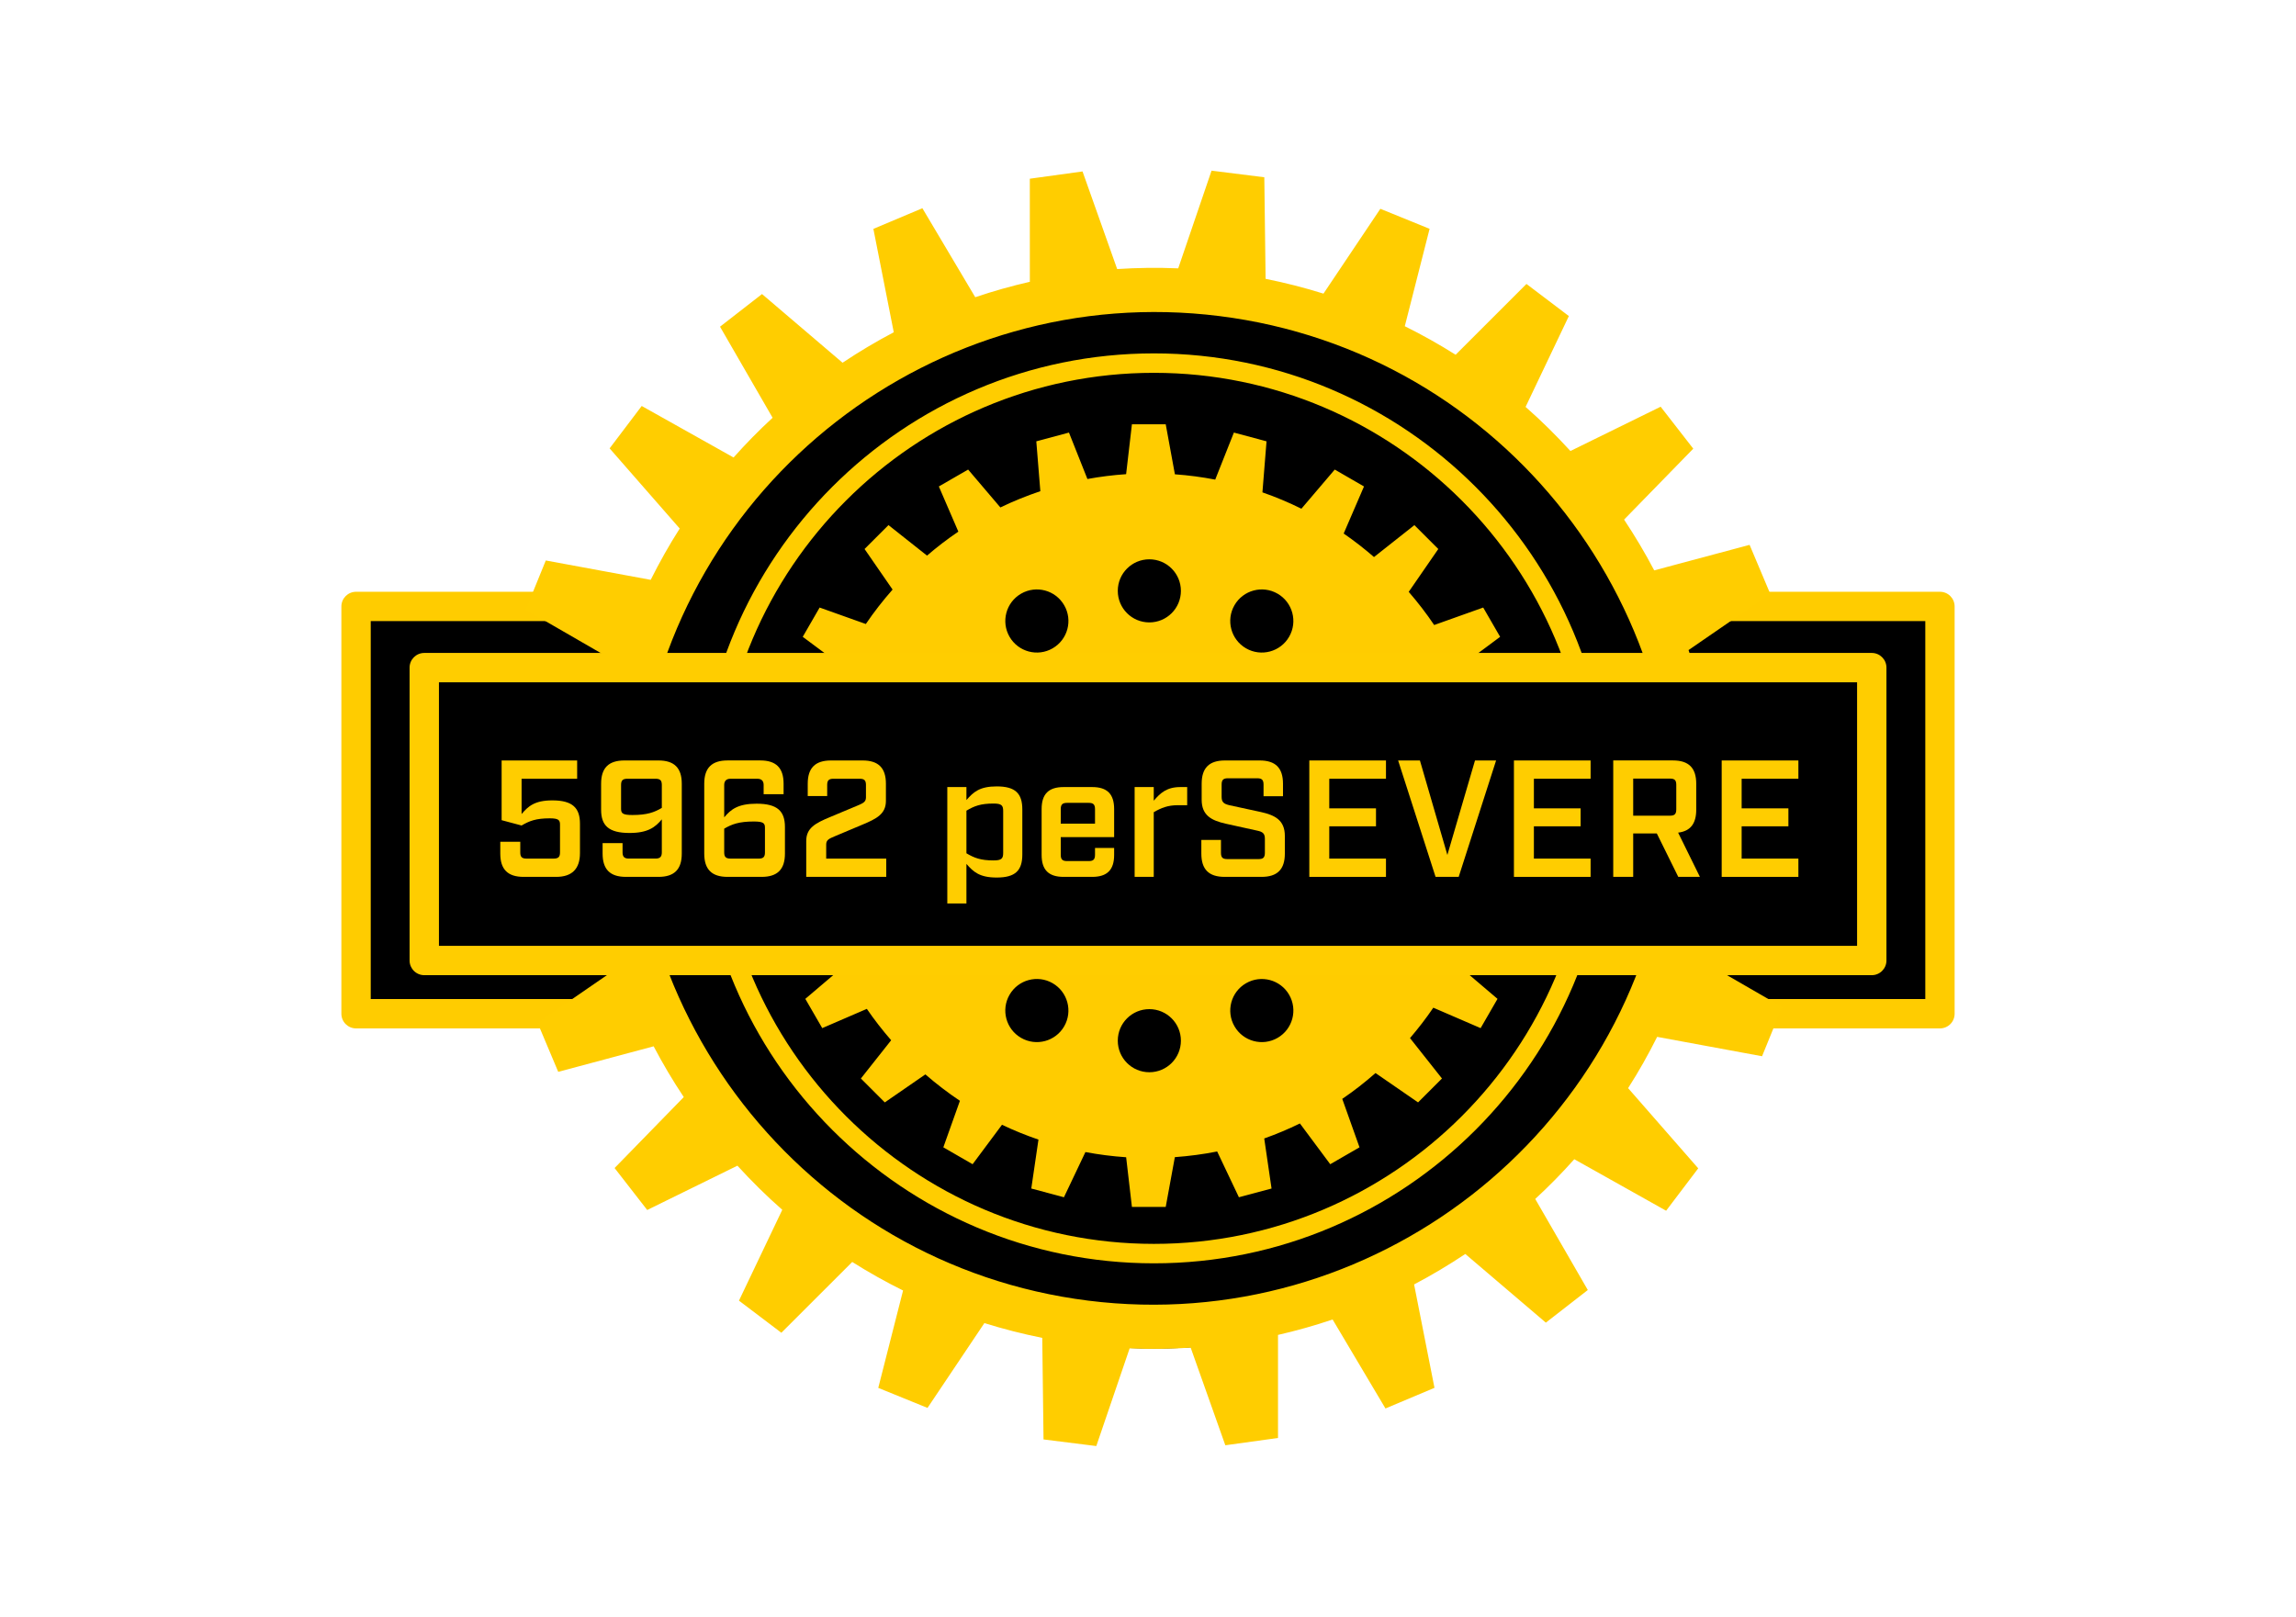
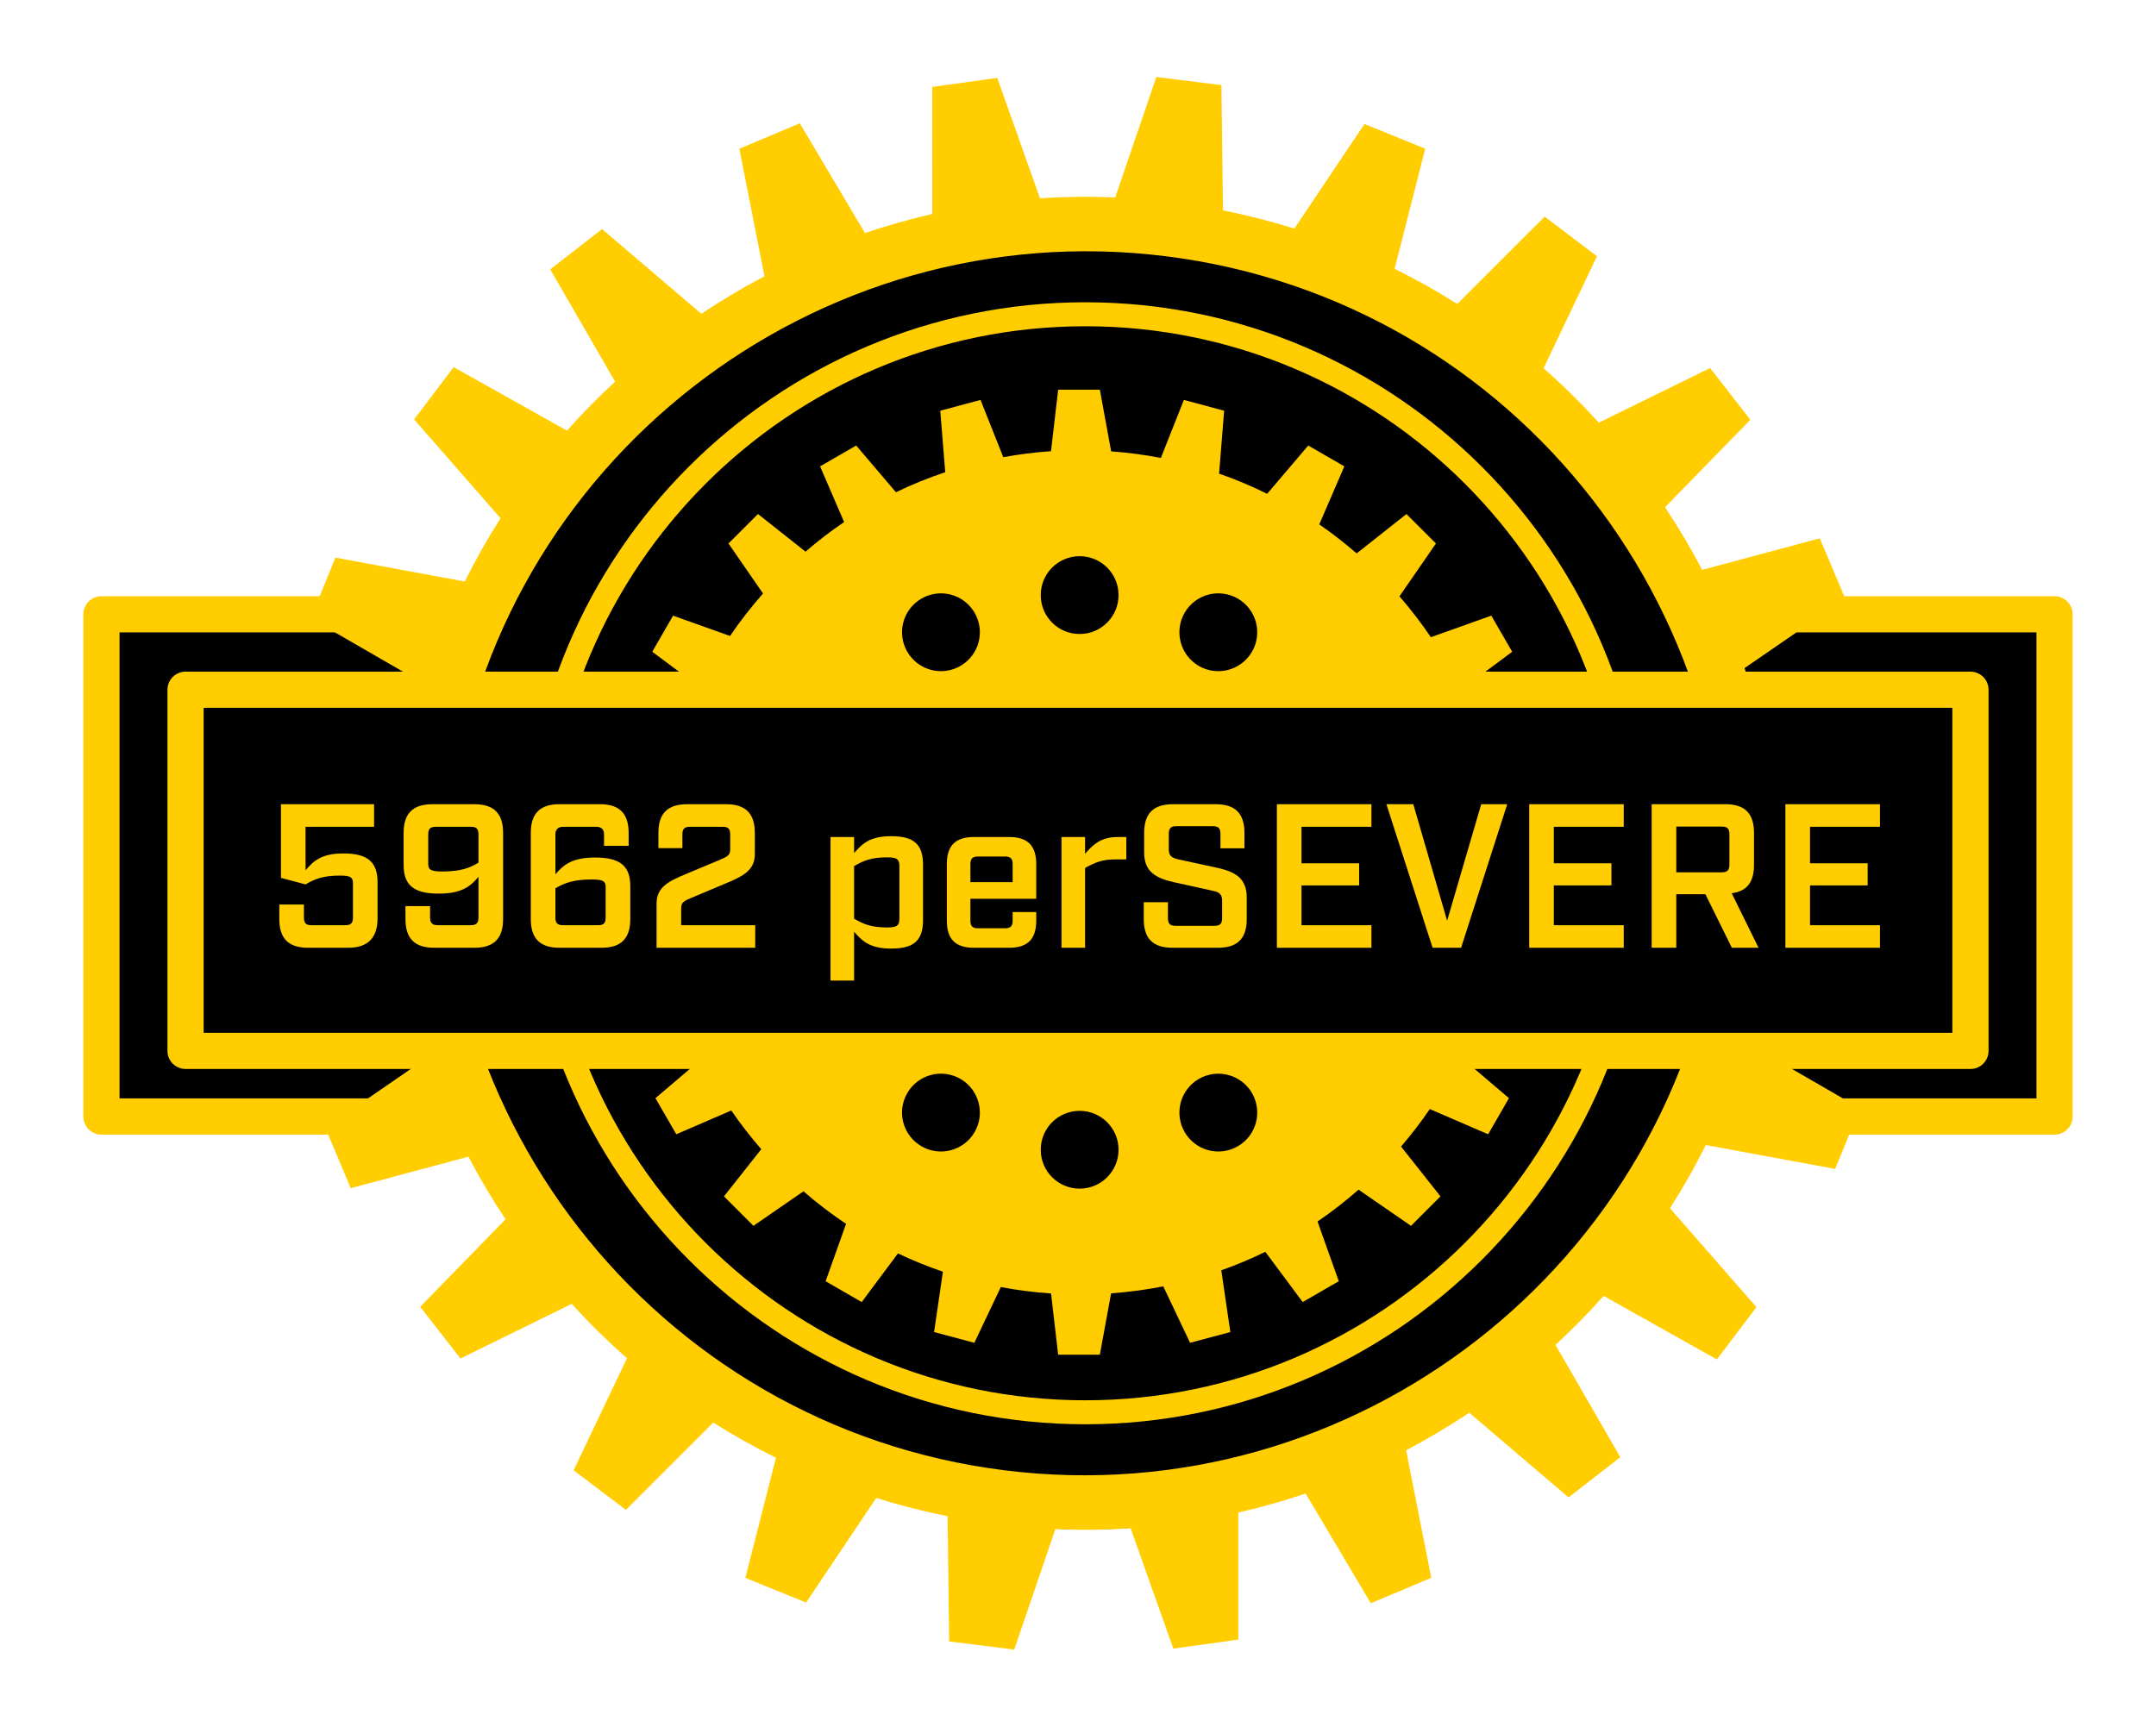
- <svg xmlns="http://www.w3.org/2000/svg" version="1.1" id="svg815" xml:space="preserve" width="403.536" height="284.199" viewBox="0 0 403.536 284.199">
+ <svg xmlns="http://www.w3.org/2000/svg" version="1.1" id="svg815" xml:space="preserve" width="359.556" height="288" viewBox="0 0 359.556 288">
  <defs id="defs819">
    <clipPath clipPathUnits="userSpaceOnUse" id="clipPath837">
      <path d="M 0,0 H 270 V 216 H 0 Z" id="path835" />
    </clipPath>
  </defs>
-   <g id="g823" transform="matrix(1.333333,0,0,1.333333,27.77507,1.308123)">
-     <g id="g825" transform="matrix(0.8546706,0,0,0.8546706,15.2579,13.28928)">
+   <g id="g823" transform="matrix(1.333333,0,0,1.333333,0,7.2e-6)">
+     <g id="g825">
      <path d="m 12.691,76.855 h 244.285 v 62.828 H 12.691 Z" style="fill:#000000;fill-opacity:1;fill-rule:nonzero;stroke:none" id="path827" />
      <g id="g829">
        <g id="g831">
          <g id="g833" clip-path="url(#clipPath837)">
            <g id="g839">
              <path d="M 14.953,137.418 H 254.715 V 79.117 H 14.953 Z m 242.024,4.527 H 12.691 c -1.25,0 -2.265,-1.011 -2.265,-2.261 V 76.855 c 0,-1.25 1.015,-2.265 2.265,-2.265 h 244.286 c 1.25,0 2.261,1.015 2.261,2.265 v 62.829 c 0,1.25 -1.011,2.261 -2.261,2.261" style="fill:#ffcc00;fill-opacity:1;fill-rule:nonzero;stroke:none" id="path841" />
              <path d="m 215.984,111.18 c 0,44.269 -35.886,80.152 -80.156,80.152 -44.265,0 -80.152,-35.883 -80.152,-80.152 0,-44.27 35.887,-80.153 80.152,-80.153 44.27,0 80.156,35.883 80.156,80.153" style="fill:#000000;fill-opacity:1;fill-rule:nonzero;stroke:none" id="path843" />
              <path d="m 56.445,101.563 c 5.496,-43.817 45.61,-74.997 89.426,-69.5 43.817,5.492 74.996,45.605 69.504,89.421 m 21.926,-2.074 -14.582,-3.91 c 0.14,-3.09 0.125,-6.156 -0.059,-9.187 l 14.535,-4.09 -1.121,-8.125 -15.234,-1.02 c -0.707,-3.226 -1.578,-6.398 -2.637,-9.496 l 12.602,-8.672 -3.188,-7.558 -14.711,3.937 c -1.414,-2.691 -2.968,-5.305 -4.648,-7.832 l 10.672,-10.941 -5.032,-6.473 -13.914,6.832 c -2.179,-2.383 -4.48,-4.664 -6.918,-6.801 l 6.676,-14.015 -6.539,-4.954 -10.926,10.922 c -2.523,-1.597 -5.14,-3.062 -7.839,-4.402 l 3.824,-15.023 -7.594,-3.09 -8.773,13.086 c -2.907,-0.91 -5.883,-1.672 -8.926,-2.282 l -0.199,-15.668 -8.137,-1.019 -5.141,15.07 c -3.168,-0.133 -6.308,-0.097 -9.414,0.11 l -5.344,-15.059 -8.129,1.121 0.004,15.902 c -2.859,0.653 -5.668,1.446 -8.421,2.379 l -8.153,-13.726 -7.558,3.183 3.144,15.95 c -2.719,1.429 -5.351,3 -7.898,4.699 l -12.422,-10.594 -6.477,5.035 8.11,14.047 c -2.102,1.942 -4.114,3.984 -6.02,6.129 L 56.746,45.93 51.797,52.469 62.609,64.836 c -1.625,2.543 -3.113,5.187 -4.476,7.914 l -16.18,-2.988 -3.094,7.597 14.129,8.161 c -0.843,2.695 -1.562,5.453 -2.144,8.265 l -16.328,0.203" style="fill:#ffcd00;fill-opacity:1;fill-rule:nonzero;stroke:none" id="path845" />
              <path d="m 215.043,114.438 c -5.492,43.816 -45.605,74.996 -89.422,69.503 -43.82,-5.496 -74.996,-45.609 -69.504,-89.425 m -21.926,2.07 14.582,3.914 c -0.14,3.09 -0.125,6.156 0.059,9.188 l -14.535,4.089 1.121,8.125 15.234,1.02 c 0.707,3.226 1.578,6.398 2.637,9.496 l -12.601,8.672 3.183,7.558 14.715,-3.941 c 1.414,2.695 2.965,5.309 4.648,7.832 l -10.671,10.945 5.031,6.473 13.914,-6.836 c 2.18,2.387 4.48,4.668 6.918,6.805 l -6.68,14.015 6.539,4.954 10.93,-10.922 c 2.523,1.597 5.14,3.062 7.84,4.402 l -3.825,15.023 7.594,3.09 8.774,-13.086 c 2.906,0.911 5.882,1.672 8.925,2.282 l 0.196,15.668 8.14,1.019 5.141,-15.07 c 3.164,0.133 6.309,0.101 9.414,-0.11 l 5.344,15.059 8.125,-1.125 v -15.898 c 2.859,-0.653 5.668,-1.446 8.422,-2.379 l 8.152,13.726 7.559,-3.183 -3.145,-15.95 c 2.715,-1.429 5.348,-3 7.899,-4.699 l 12.421,10.59 6.473,-5.031 -8.109,-14.047 c 2.105,-1.941 4.117,-3.984 6.023,-6.129 l 14.164,7.945 4.953,-6.539 -10.816,-12.371 c 1.629,-2.543 3.117,-5.183 4.48,-7.91 l 16.18,2.988 3.094,-7.597 -14.133,-8.161 c 0.844,-2.695 1.566,-5.453 2.148,-8.265 l 16.329,-0.207" style="fill:#ffcd00;fill-opacity:1;fill-rule:nonzero;stroke:none" id="path847" />
              <path d="m 204.43,108 c 0,37.934 -30.75,68.684 -68.684,68.684 -37.933,0 -68.683,-30.75 -68.683,-68.684 0,-37.934 30.75,-68.684 68.683,-68.684 37.934,0 68.684,30.75 68.684,68.684" style="fill:#000000;fill-opacity:1;fill-rule:nonzero;stroke:none" id="path849" />
              <path d="m 135.746,40.816 c -37.047,0 -67.183,30.137 -67.183,67.184 0,37.047 30.136,67.184 67.183,67.184 37.047,0 67.184,-30.137 67.184,-67.184 0,-37.047 -30.137,-67.184 -67.184,-67.184 m 0,137.368 c -38.699,0 -70.183,-31.485 -70.183,-70.184 0,-38.699 31.484,-70.184 70.183,-70.184 38.699,0 70.184,31.485 70.184,70.184 0,38.699 -31.485,70.184 -70.184,70.184" style="fill:#ffcd00;fill-opacity:1;fill-rule:nonzero;stroke:none" id="path851" />
              <path d="m 162.648,130.707 c -2.328,-1.344 -3.125,-4.32 -1.781,-6.648 1.344,-2.329 4.321,-3.125 6.649,-1.782 2.328,1.344 3.125,4.321 1.781,6.649 -1.344,2.328 -4.32,3.125 -6.649,1.781 m -14.476,10.918 c -1.348,-2.328 -0.547,-5.305 1.781,-6.648 2.328,-1.344 5.305,-0.547 6.649,1.781 1.343,2.328 0.546,5.305 -1.782,6.648 -2.332,1.344 -5.304,0.547 -6.648,-1.781 m -13.133,7.082 c -2.691,0 -4.867,-2.18 -4.867,-4.867 0,-2.692 2.176,-4.867 4.867,-4.867 2.688,0 4.867,2.175 4.867,4.867 0,2.687 -2.179,4.867 -4.867,4.867 m -19.781,-5.301 c -2.328,-1.343 -3.129,-4.32 -1.781,-6.648 1.343,-2.332 4.32,-3.129 6.648,-1.785 2.328,1.347 3.125,4.324 1.781,6.652 -1.343,2.328 -4.32,3.125 -6.648,1.781 m -14.481,-14.48 c -1.343,-2.328 -0.547,-5.305 1.782,-6.649 2.328,-1.343 5.304,-0.547 6.648,1.782 1.344,2.328 0.547,5.304 -1.781,6.648 -2.328,1.344 -5.305,0.547 -6.649,-1.781 m 4.434,-19.781 c 0,2.687 -2.18,4.867 -4.867,4.867 -2.688,0 -4.867,-2.18 -4.867,-4.867 0,-2.688 2.179,-4.868 4.867,-4.868 2.687,0 4.867,2.18 4.867,4.868 m 16.695,-32.477 c 1.348,2.324 0.547,5.301 -1.781,6.645 -2.328,1.347 -5.305,0.546 -6.648,-1.782 -1.344,-2.328 -0.547,-5.304 1.781,-6.648 2.328,-1.344 5.305,-0.547 6.648,1.785 m 13.133,-7.086 c 2.688,0 4.867,2.18 4.867,4.867 0,2.692 -2.179,4.867 -4.867,4.867 -2.691,0 -4.867,-2.175 -4.867,-4.867 0,-2.687 2.176,-4.867 4.867,-4.867 m 17.578,39.555 c 0,9.664 -7.863,17.527 -17.527,17.527 -9.668,0 -17.531,-7.863 -17.531,-17.527 0,-9.668 7.863,-17.532 17.531,-17.532 9.664,0 17.527,7.864 17.527,17.532 m 2.199,-34.254 c 2.329,1.344 3.129,4.32 1.782,6.648 -1.344,2.328 -4.321,3.129 -6.649,1.782 -2.328,-1.344 -3.125,-4.321 -1.781,-6.649 1.344,-2.328 4.32,-3.125 6.648,-1.781 m 14.914,29.394 c 2.692,0 4.868,2.18 4.868,4.868 0,2.687 -2.176,4.867 -4.868,4.867 -2.687,0 -4.867,-2.18 -4.867,-4.867 0,-2.688 2.18,-4.868 4.867,-4.868 m 18.024,8.778 7.969,-0.93 v -5.215 l -7.953,-1.457 c -0.145,-2.16 -0.422,-4.285 -0.825,-6.367 l 7.293,-3.461 -1.351,-5.035 -7.914,1.16 c -0.653,-1.863 -1.391,-3.684 -2.235,-5.445 l 6.403,-4.766 -2.61,-4.516 -7.562,2.696 c -1.203,-1.789 -2.52,-3.492 -3.926,-5.117 l 4.562,-6.61 -3.687,-3.683 -6.23,4.925 c -1.493,-1.293 -3.047,-2.504 -4.676,-3.629 l 3.133,-7.261 -4.512,-2.606 -5.141,6.039 c -1.937,-0.961 -3.945,-1.804 -6.012,-2.523 l 0.633,-7.871 -5.035,-1.352 -2.879,7.258 c -2.031,-0.394 -4.109,-0.668 -6.219,-0.82 l -1.414,-7.715 h -5.214 l -0.895,7.695 c -2.023,0.137 -4.016,0.387 -5.969,0.746 l -2.847,-7.164 -5.036,1.352 0.622,7.691 c -2.118,0.715 -4.176,1.543 -6.164,2.508 l -4.973,-5.844 -4.516,2.606 3.008,6.969 c -1.684,1.136 -3.293,2.378 -4.832,3.699 l -5.945,-4.707 -3.688,3.687 4.321,6.258 c -1.481,1.684 -2.868,3.453 -4.125,5.313 l -7.125,-2.54 -2.606,4.516 6.004,4.469 C 86.695,87.84 85.91,89.73 85.23,91.672 l -7.398,-1.086 -1.348,5.039 6.789,3.223 c -0.433,2.187 -0.722,4.425 -0.875,6.707 L 75,106.91 v 5.211 l 7.418,0.867 c 0.148,2.067 0.414,4.098 0.793,6.094 l -6.934,2.754 1.348,5.035 7.496,-0.605 c 0.734,2.148 1.598,4.23 2.594,6.246 l -5.735,4.875 2.61,4.515 6.879,-2.972 c 1.156,1.691 2.414,3.3 3.75,4.84 l -4.668,5.902 3.687,3.687 6.258,-4.32 c 1.688,1.465 3.465,2.828 5.328,4.074 l -2.558,7.176 4.515,2.606 4.532,-6.086 c 1.82,0.871 3.699,1.629 5.625,2.289 l -1.106,7.547 5.035,1.347 3.313,-6.972 c 2.054,0.386 4.148,0.656 6.281,0.8 l 0.891,7.66 h 5.214 l 1.407,-7.675 c 2.215,-0.164 4.394,-0.45 6.527,-0.875 l 3.352,7.062 5.035,-1.347 -1.129,-7.723 c 1.883,-0.668 3.722,-1.442 5.504,-2.313 l 4.676,6.286 4.515,-2.606 -2.66,-7.473 c 1.793,-1.218 3.504,-2.558 5.129,-3.984 l 6.562,4.527 3.688,-3.687 -4.93,-6.231 c 1.278,-1.496 2.485,-3.054 3.594,-4.691 l 7.297,3.152 2.605,-4.515 -6.109,-5.199 c 0.934,-1.926 1.746,-3.918 2.441,-5.965 l 8.024,0.648 1.351,-5.035 -7.445,-2.957 c 0.355,-1.906 0.609,-3.852 0.754,-5.824" style="fill:#ffcc00;fill-opacity:1;fill-rule:nonzero;stroke:none" id="path853" />
              <path d="m 228.066,86.289 h 18.391 v 45.184 H 23.211 V 86.289 Z" style="fill:#000000;fill-opacity:1;fill-rule:nonzero;stroke:none" id="path855" />
              <path d="M 25.473,129.207 H 244.195 V 88.555 H 25.473 Z m 220.988,4.527 H 23.211 c -1.25,0 -2.266,-1.011 -2.266,-2.261 V 86.289 c 0,-1.25 1.016,-2.262 2.266,-2.262 h 223.25 c 1.246,0 2.262,1.012 2.262,2.262 v 45.184 c 0,1.25 -1.016,2.261 -2.262,2.261" style="fill:#ffcd00;fill-opacity:1;fill-rule:nonzero;stroke:none" id="path857" />
              <path d="m 34.934,114.98 v -1.824 h 3.082 v 1.641 c 0,0.695 0.254,0.953 0.949,0.953 h 4.203 c 0.723,0 0.977,-0.258 0.977,-0.953 v -4.309 c 0,-0.691 -0.254,-0.949 -1.59,-0.949 -2.129,0 -3.157,0.41 -4.336,1.106 l -3.078,-0.821 v -9.211 h 11.648 v 2.821 h -8.57 v 5.441 c 1.027,-1.207 2.027,-2.105 4.746,-2.105 3.105,0 4.258,1.152 4.258,3.593 v 4.539 c 0,2.438 -1.231,3.668 -3.668,3.668 h -5.028 c -2.437,0 -3.593,-1.156 -3.593,-3.59" style="fill:#ffcd00;fill-opacity:1;fill-rule:nonzero;stroke:none" id="path859" />
              <path d="m 59.848,107.926 v -3.543 c 0,-0.692 -0.258,-0.949 -0.95,-0.949 h -4.363 c -0.715,0 -0.972,0.257 -0.972,0.949 v 3.695 c 0,0.692 0.257,0.949 1.746,0.949 2.254,0 3.382,-0.41 4.539,-1.101 m -9.133,7.054 v -1.617 h 3.078 v 1.438 c 0,0.668 0.285,0.945 0.949,0.945 h 4.156 c 0.668,0 0.95,-0.277 0.95,-0.945 v -5.106 c -1,1.203 -2.129,2.102 -4.977,2.102 -3.234,0 -4.387,-1.152 -4.387,-3.59 v -4.004 c 0,-2.437 1.153,-3.59 3.594,-3.59 h 5.258 c 2.437,0 3.59,1.153 3.59,3.59 v 10.777 c 0,2.434 -1.153,3.59 -3.59,3.59 h -5.027 c -2.442,0 -3.594,-1.156 -3.594,-3.59" style="fill:#ffcd00;fill-opacity:1;fill-rule:nonzero;stroke:none" id="path861" />
              <path d="m 74.805,115.75 c 0.695,0 0.949,-0.258 0.949,-0.949 v -3.824 c 0,-0.692 -0.254,-0.95 -1.719,-0.95 -2.254,0 -3.387,0.411 -4.566,1.106 v 3.668 c 0,0.691 0.258,0.949 0.976,0.949 z m -8.414,-0.77 v -10.777 c 0,-2.437 1.156,-3.594 3.593,-3.594 h 5.055 c 2.434,0 3.59,1.157 3.59,3.594 v 1.617 h -3.078 v -1.437 c 0,-0.617 -0.332,-0.949 -0.973,-0.949 h -4.133 c -0.64,0 -0.976,0.332 -0.976,0.949 v 5.004 c 1.027,-1.231 2.129,-2.106 5.004,-2.106 3.207,0 4.363,1.157 4.363,3.594 v 4.105 c 0,2.434 -1.156,3.59 -3.594,3.59 h -5.258 c -2.437,0 -3.593,-1.156 -3.593,-3.59" style="fill:#ffcd00;fill-opacity:1;fill-rule:nonzero;stroke:none" id="path863" />
              <path d="m 82.121,113.031 c 0,-2.004 1.41,-2.746 3.692,-3.695 l 4.234,-1.773 c 0.82,-0.356 1.285,-0.536 1.285,-1.254 v -1.926 c 0,-0.692 -0.258,-0.949 -0.949,-0.949 h -4.082 c -0.692,0 -0.949,0.257 -0.949,0.949 v 1.719 h -3 v -1.899 c 0,-2.437 1.152,-3.59 3.589,-3.59 h 4.875 c 2.438,0 3.594,1.153 3.594,3.59 v 2.641 c 0,2.004 -1.387,2.746 -3.695,3.699 l -4.207,1.77 c -0.824,0.355 -1.309,0.535 -1.309,1.257 v 2.18 h 9.262 v 2.82 h -12.34 z" style="fill:#ffcd00;fill-opacity:1;fill-rule:nonzero;stroke:none" id="path865" />
              <path d="m 112.496,114.875 v -6.465 c 0,-0.871 -0.254,-1.152 -1.484,-1.152 -2.004,0 -2.977,0.383 -4.184,1.101 v 6.571 c 1.207,0.715 2.18,1.101 4.184,1.101 1.23,0 1.484,-0.281 1.484,-1.156 m -8.617,-10.16 h 2.949 v 2.004 c 1.078,-1.231 2.027,-2.106 4.668,-2.106 2.875,0 3.953,1.078 3.953,3.567 v 6.925 c 0,2.493 -1.078,3.567 -3.953,3.567 -2.641,0 -3.59,-0.871 -4.668,-2.102 v 6.106 h -2.949 z" style="fill:#ffcd00;fill-opacity:1;fill-rule:nonzero;stroke:none" id="path867" />
              <path d="m 121.375,108.129 v 2.23 h 5.285 v -2.23 c 0,-0.719 -0.258,-0.977 -0.972,-0.977 h -3.336 c -0.719,0 -0.977,0.258 -0.977,0.977 m 0,4.312 v 2.719 c 0,0.719 0.258,0.973 0.977,0.973 h 3.336 c 0.714,0 0.972,-0.254 0.972,-0.973 v -1.055 h 2.949 v 1.079 c 0,2.308 -1.074,3.386 -3.386,3.386 h -4.41 c -2.309,0 -3.387,-1.078 -3.387,-3.386 v -7.079 c 0,-2.312 1.078,-3.39 3.387,-3.39 h 4.41 c 2.312,0 3.386,1.078 3.386,3.39 v 4.336 z" style="fill:#ffcd00;fill-opacity:1;fill-rule:nonzero;stroke:none" id="path869" />
              <path d="m 132.77,104.715 h 2.949 v 2.105 c 1.027,-1.207 2.027,-2.105 4.105,-2.105 h 1.051 v 2.801 h -1.488 c -1.489,0 -2.512,0.41 -3.668,1.074 v 9.98 h -2.949 z" style="fill:#ffcd00;fill-opacity:1;fill-rule:nonzero;stroke:none" id="path871" />
              <path d="m 143.059,114.98 v -2.105 h 3.027 v 1.977 c 0,0.718 0.254,0.972 0.949,0.972 h 4.875 c 0.692,0 0.949,-0.254 0.949,-0.972 v -2.157 c 0,-0.82 -0.336,-1.078 -1.183,-1.257 l -4.871,-1.075 c -2.157,-0.488 -3.696,-1.258 -3.696,-3.695 v -2.465 c 0,-2.437 1.153,-3.59 3.59,-3.59 h 5.364 c 2.437,0 3.589,1.153 3.589,3.59 v 1.926 h -3 v -1.797 c 0,-0.719 -0.257,-0.973 -0.976,-0.973 h -4.512 c -0.723,0 -0.976,0.254 -0.976,0.973 v 1.898 c 0,0.821 0.332,1.079 1.203,1.286 l 4.851,1.05 c 2.18,0.485 3.696,1.258 3.696,3.692 v 2.722 c 0,2.434 -1.157,3.59 -3.594,3.59 h -5.696 c -2.437,0 -3.589,-1.156 -3.589,-3.59" style="fill:#ffcd00;fill-opacity:1;fill-rule:nonzero;stroke:none" id="path873" />
              <path d="m 159.711,100.613 h 11.824 v 2.821 h -8.746 V 108 h 7.207 v 2.77 h -7.207 v 4.98 h 8.746 v 2.82 h -11.824 z" style="fill:#ffcd00;fill-opacity:1;fill-rule:nonzero;stroke:none" id="path875" />
              <path d="m 173.41,100.613 h 3.36 l 4.234,14.571 4.262,-14.571 h 3.254 l -5.77,17.957 h -3.566 z" style="fill:#ffcd00;fill-opacity:1;fill-rule:nonzero;stroke:none" id="path877" />
              <path d="m 191.27,100.613 h 11.824 v 2.821 h -8.746 V 108 h 7.207 v 2.77 h -7.207 v 4.98 h 8.746 v 2.82 H 191.27 Z" style="fill:#ffcd00;fill-opacity:1;fill-rule:nonzero;stroke:none" id="path879" />
              <path d="m 215.359,109.129 c 0.692,0 0.95,-0.254 0.95,-0.977 v -3.793 c 0,-0.695 -0.258,-0.949 -0.95,-0.949 h -5.695 v 5.719 z m 4.594,9.441 h -3.336 l -3.308,-6.695 h -3.645 v 6.695 h -3.078 v -17.961 h 9.211 c 2.437,0 3.59,1.157 3.59,3.594 v 4.004 c 0,2.152 -0.895,3.309 -2.793,3.539 z" style="fill:#ffcd00;fill-opacity:1;fill-rule:nonzero;stroke:none" id="path881" />
              <path d="m 223.313,100.613 h 11.828 v 2.821 h -8.75 V 108 h 7.211 v 2.77 h -7.211 v 4.98 h 8.75 v 2.82 h -11.828 z" style="fill:#ffcd00;fill-opacity:1;fill-rule:nonzero;stroke:none" id="path883" />
            </g>
          </g>
        </g>
      </g>
    </g>
  </g>
</svg>
